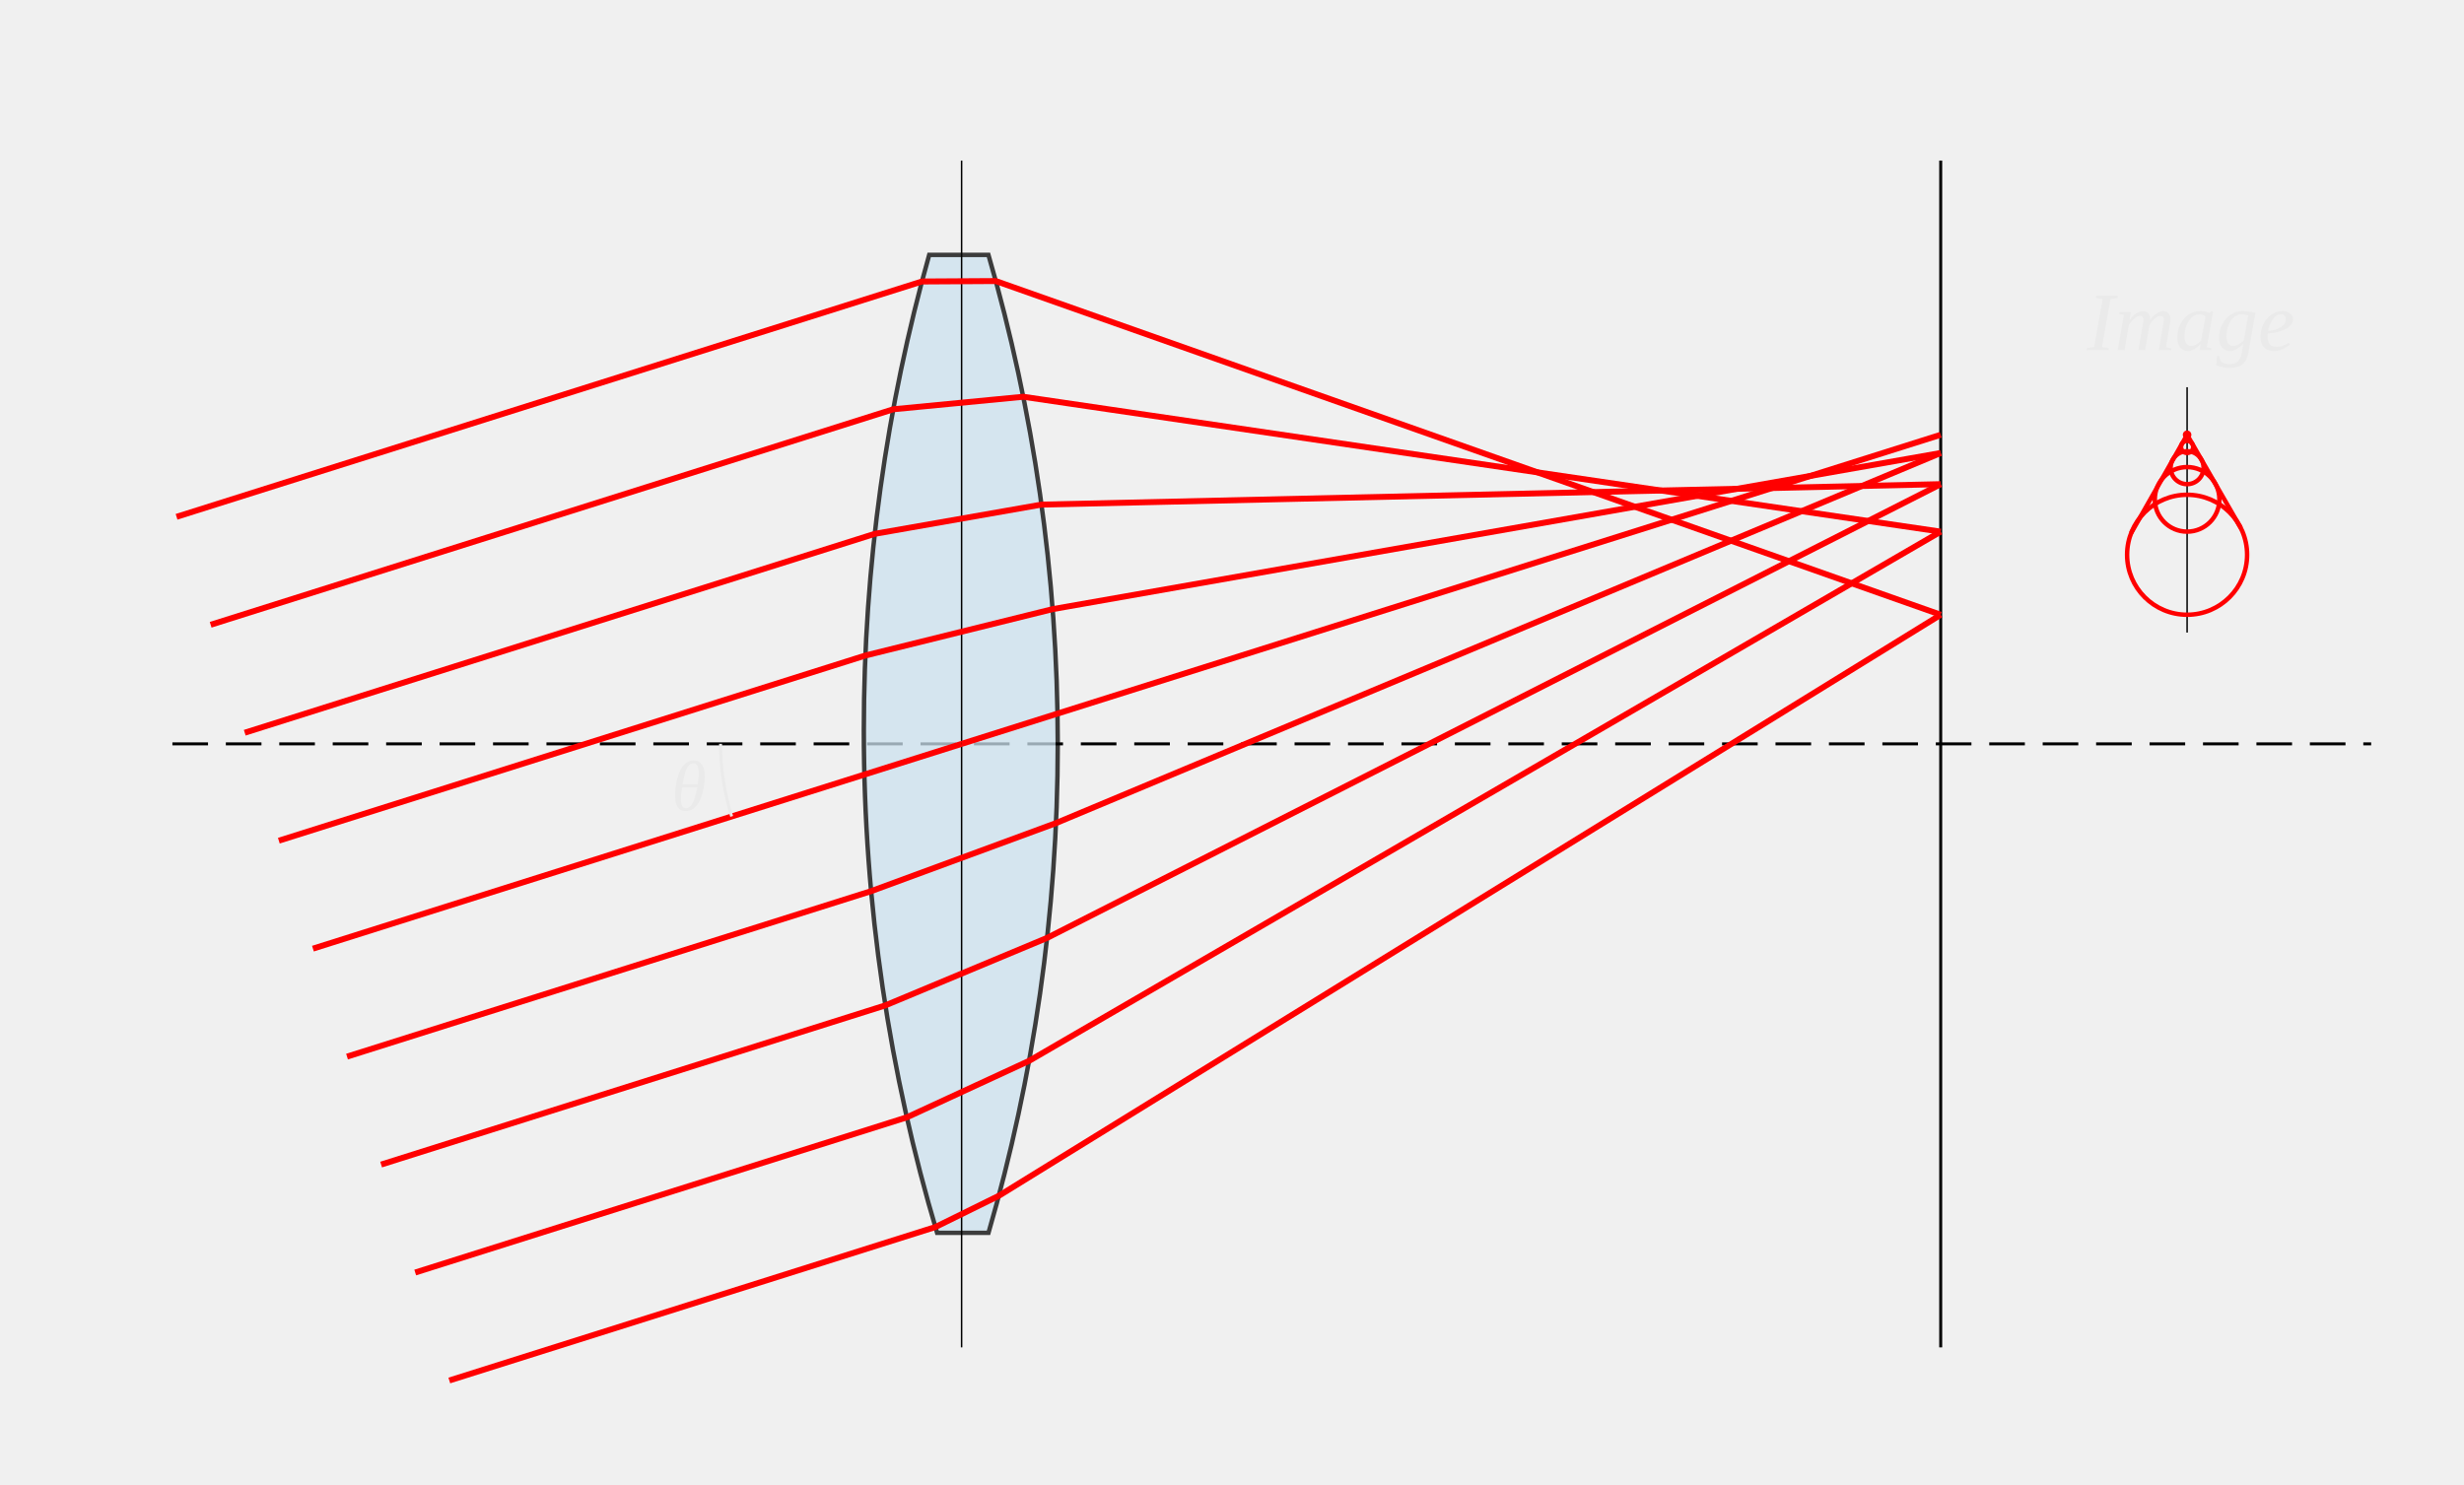
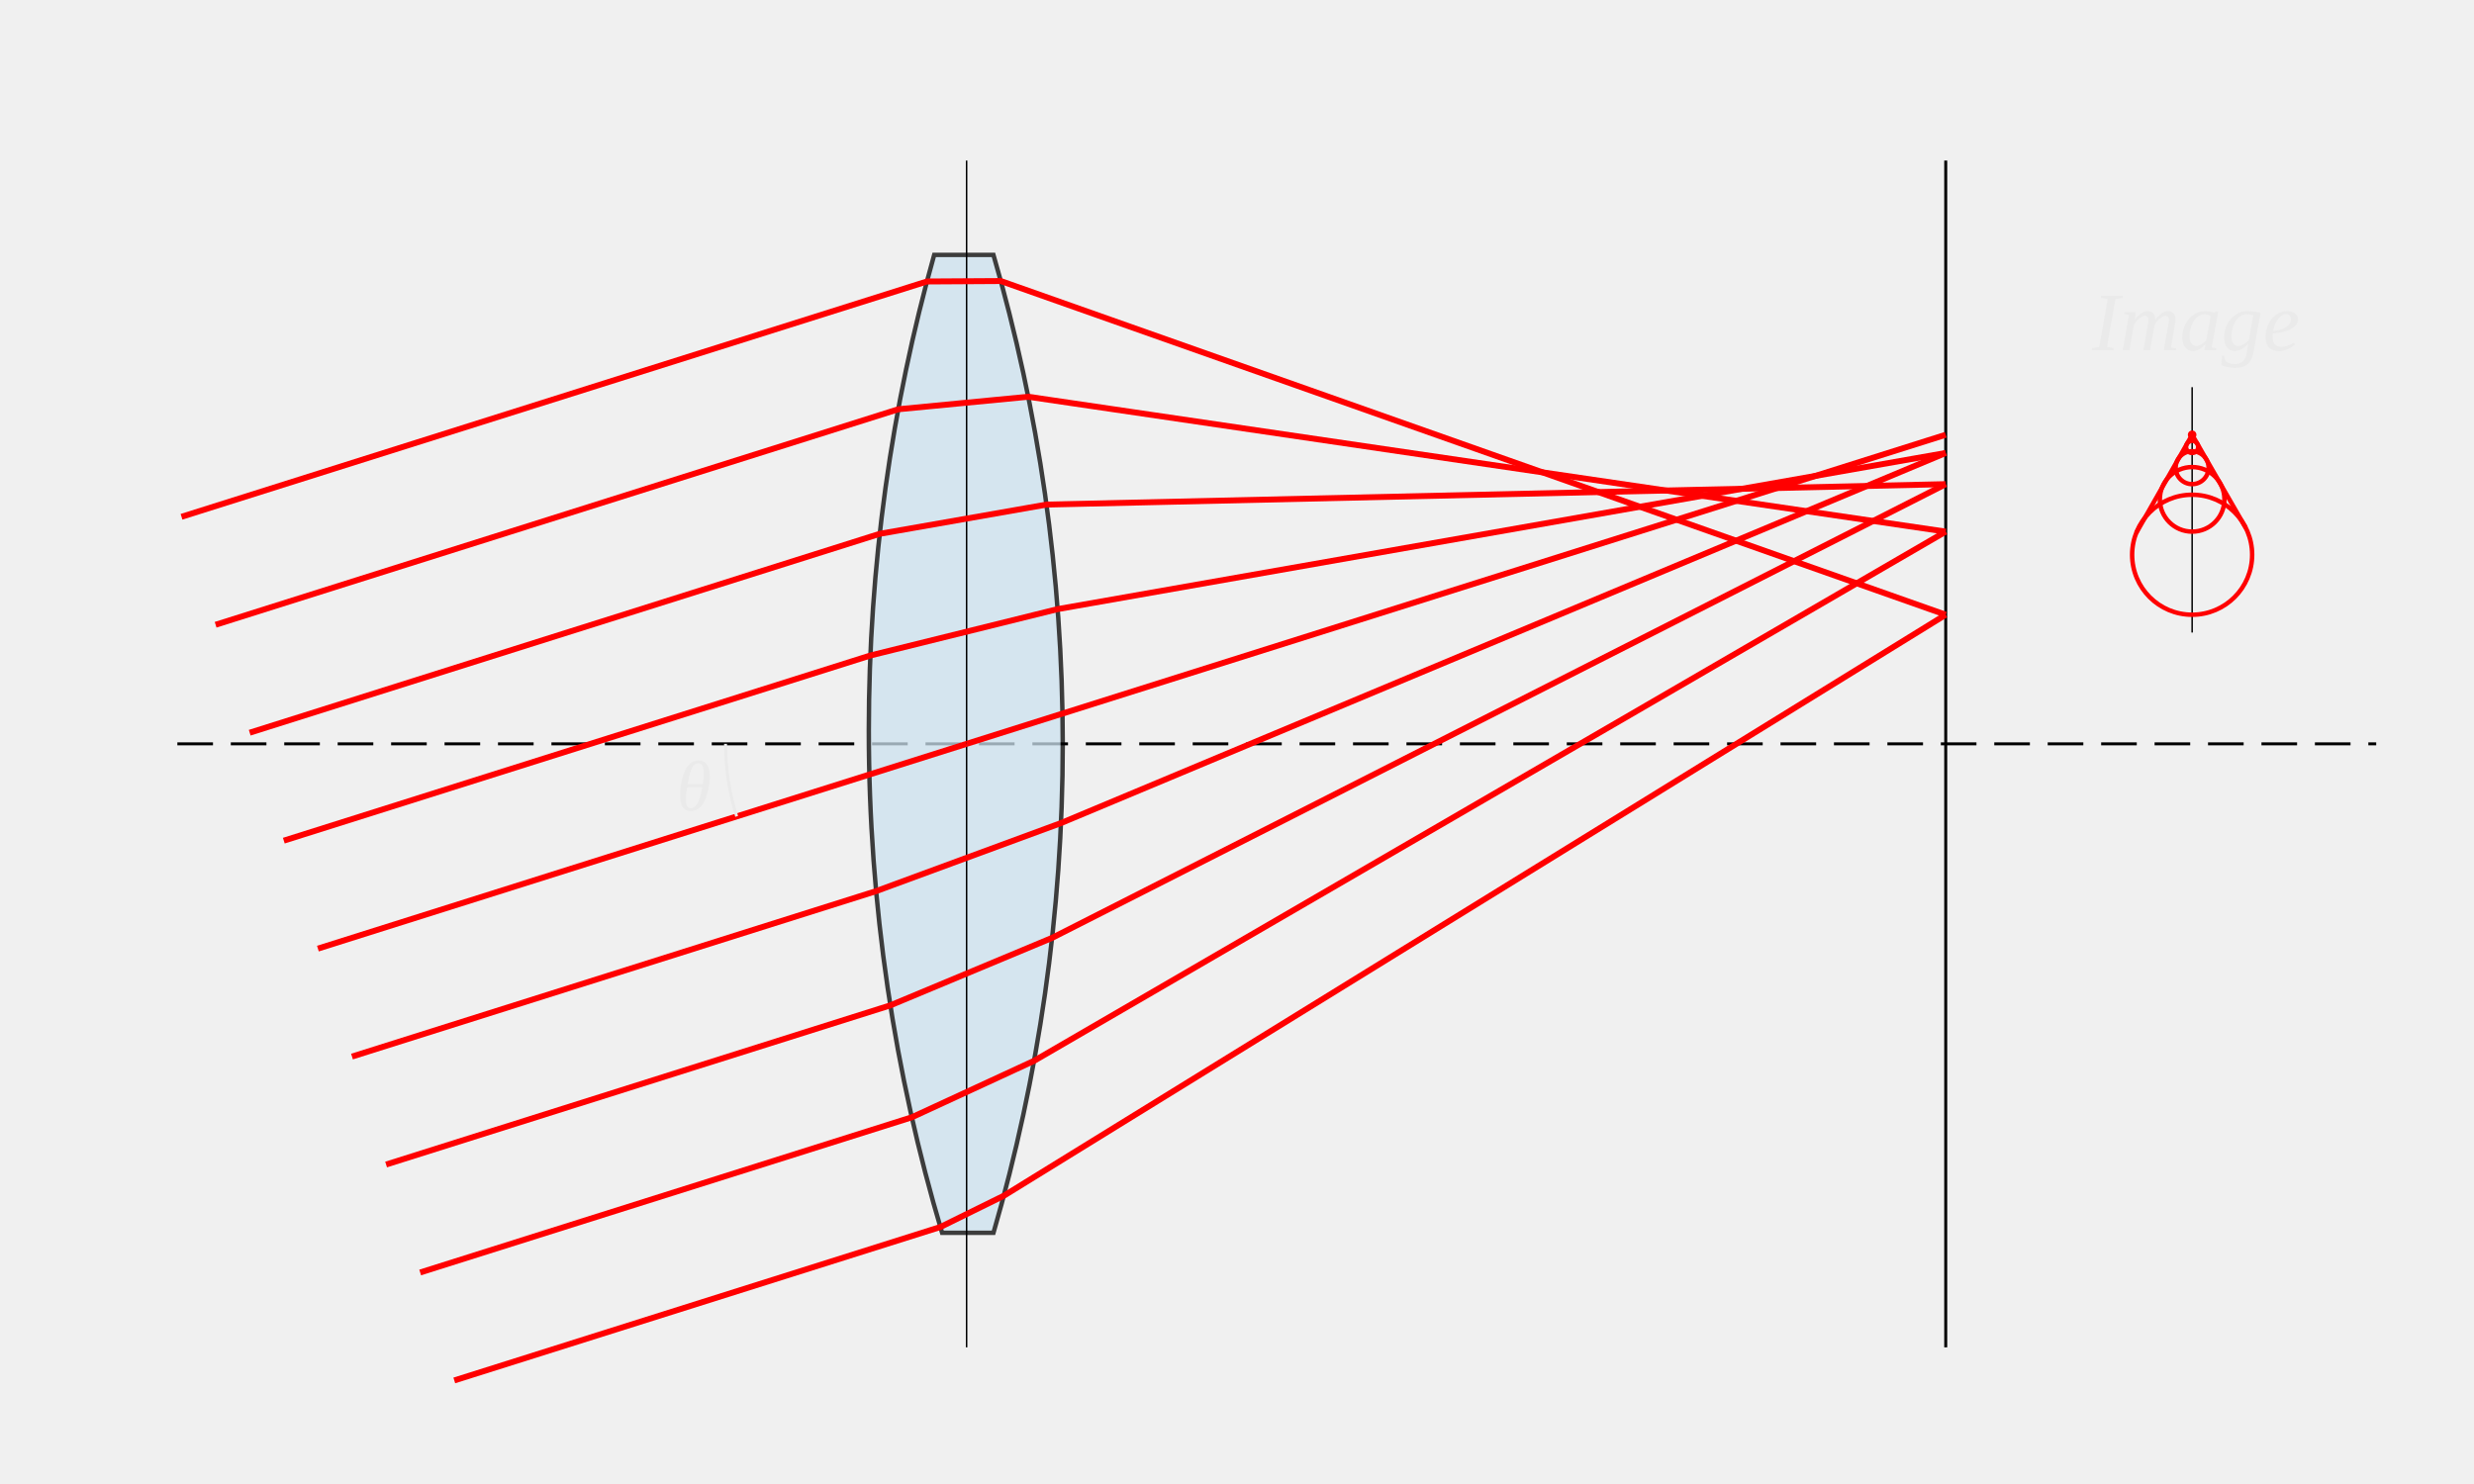
- <svg xmlns="http://www.w3.org/2000/svg" version="1.1" viewBox="0 0 414.997 250" overflow="visible" enable-background="new 0 0 414.997 250" font-family="Times New Roman, serif" xml:space="preserve">
+ <svg xmlns="http://www.w3.org/2000/svg" version="1.1" viewBox="0 0 414.997 250" overflow="visible" width="500" height="300" enable-background="new 0 0 414.997 250" font-family="Times New Roman, serif">
  <g id="Layer_1">
    <path fill="#FFFFFF" stroke="#000000" stroke-width="0.5" stroke-dasharray="6 3" d="M29.036,125.31h370.326" />
    <path opacity="0.75" fill="#CCE2EF" stroke="#000000" stroke-width="0.75" d="M145.488,123.037    c0,29.423,4.329,57.828,12.342,84.645h8.656c7.582-26.147,11.666-53.781,11.666-82.373c0-28.593-4.088-56.225-11.674-82.372H156.5    C149.335,68.412,145.488,95.273,145.488,123.037z">
      </path>
    <path fill="#FFFFFF" stroke="#000000" stroke-width="0.25" d="M161.958,27.051v199.926" />
    <path fill="#FFFFFF" stroke="#000000" stroke-width="0.5" d="M326.861,27.051v199.926" />
    <path fill="#FFFFFF" stroke="#000000" stroke-width="0.25" d="M368.361,65.226v41.333" />
    <g>
      <path fill="none" stroke="#FF0000" d="M52.706,159.807l109.253-34.497" />
      <path fill="none" stroke="#FF0000" d="M161.958,125.31l164.902-52.069" />
      <path fill="none" stroke="#FF0000" d="M46.963,141.62l98.792-31.194l31.533-7.812L326.861,76.31" />
      <path fill="none" stroke="#FF0000" d="M41.221,123.433l106.111-33.505l28.079-4.924l151.449-3.444" />
      <path fill="none" stroke="#FF0000" d="M35.479,105.247l114.969-36.302l21.893-2.108l154.52,22.723" />
      <path fill="none" stroke="#FF0000" d="M29.736,87.06l125.542-39.641l12.441-0.074l159.141,56.215" />
      <path fill="none" stroke="#FF0000" d="M58.448,177.994l88.274-27.873l31.132-11.462L326.861,76.31" />
      <path fill="none" stroke="#FF0000" d="M64.191,196.18l84.928-26.816l27.237-11.366L326.861,81.56" />
      <path fill="none" stroke="#FF0000" d="M69.933,214.367l82.801-26.145l20.585-9.509L326.861,89.56" />
      <path fill="none" stroke="#FF0000" d="M75.676,232.554l81.866-25.849l10.679-5.259l158.641-97.886" />
    </g>
    <path fill="#FF0000" d="M369.081,73.241c0,0.397-0.322,0.72-0.72,0.72c-0.398,0-0.721-0.322-0.721-0.72    c0-0.398,0.322-0.72,0.721-0.72C368.758,72.521,369.081,72.843,369.081,73.241z" />
    <path fill="none" stroke="#FF0000" stroke-width="0.75" d="M378.467,93.453c0-5.582-4.525-10.106-10.106-10.106    s-10.106,4.524-10.106,10.106s4.525,10.106,10.106,10.106S378.467,99.035,378.467,93.453z" />
    <path fill="none" stroke="#FF0000" stroke-width="0.75" d="M373.8,84.12c0-3.004-2.436-5.439-5.439-5.439    s-5.439,2.435-5.439,5.439c0,3.004,2.436,5.439,5.439,5.439S373.8,87.124,373.8,84.12z" />
    <path fill="none" stroke="#FF0000" stroke-width="0.75" d="M369.383,75.287c0-0.565-0.457-1.023-1.022-1.023    s-1.022,0.458-1.022,1.023s0.457,1.023,1.022,1.023S369.383,75.852,369.383,75.287z" />
    <path fill="none" stroke="#FF0000" stroke-width="0.75" d="M368.361,73.241l-9.412,16.538L368.361,73.241z" />
    <path fill="none" stroke="#FF0000" stroke-width="0.75" d="M377.39,88.92l-9.029-15.679" />
    <path fill="none" stroke="#FF0000" stroke-width="0.75" d="M371.133,78.787c0-1.532-1.24-2.773-2.772-2.773    c-1.531,0-2.772,1.241-2.772,2.773c0,1.531,1.241,2.773,2.772,2.773C369.893,81.56,371.133,80.318,371.133,78.787z" />
    <text class="Q478798" transform="translate(369, 59)" font-size="14px" font-style="italic" text-anchor="middle" fill="#EAEAEA">Image</text>
    <g transform="translate(119, 136.5)" font-size="12px" font-style="italic" text-anchor="end" fill="#EAEAEA">
      <text>θ</text>
    </g>
    <path fill="none" stroke="#EAEAEA" stroke-width="0.5" d="M121.361,125.31c0,4.259,0.656,8.364,1.872,12.221">
      </path>
  </g>
</svg>
